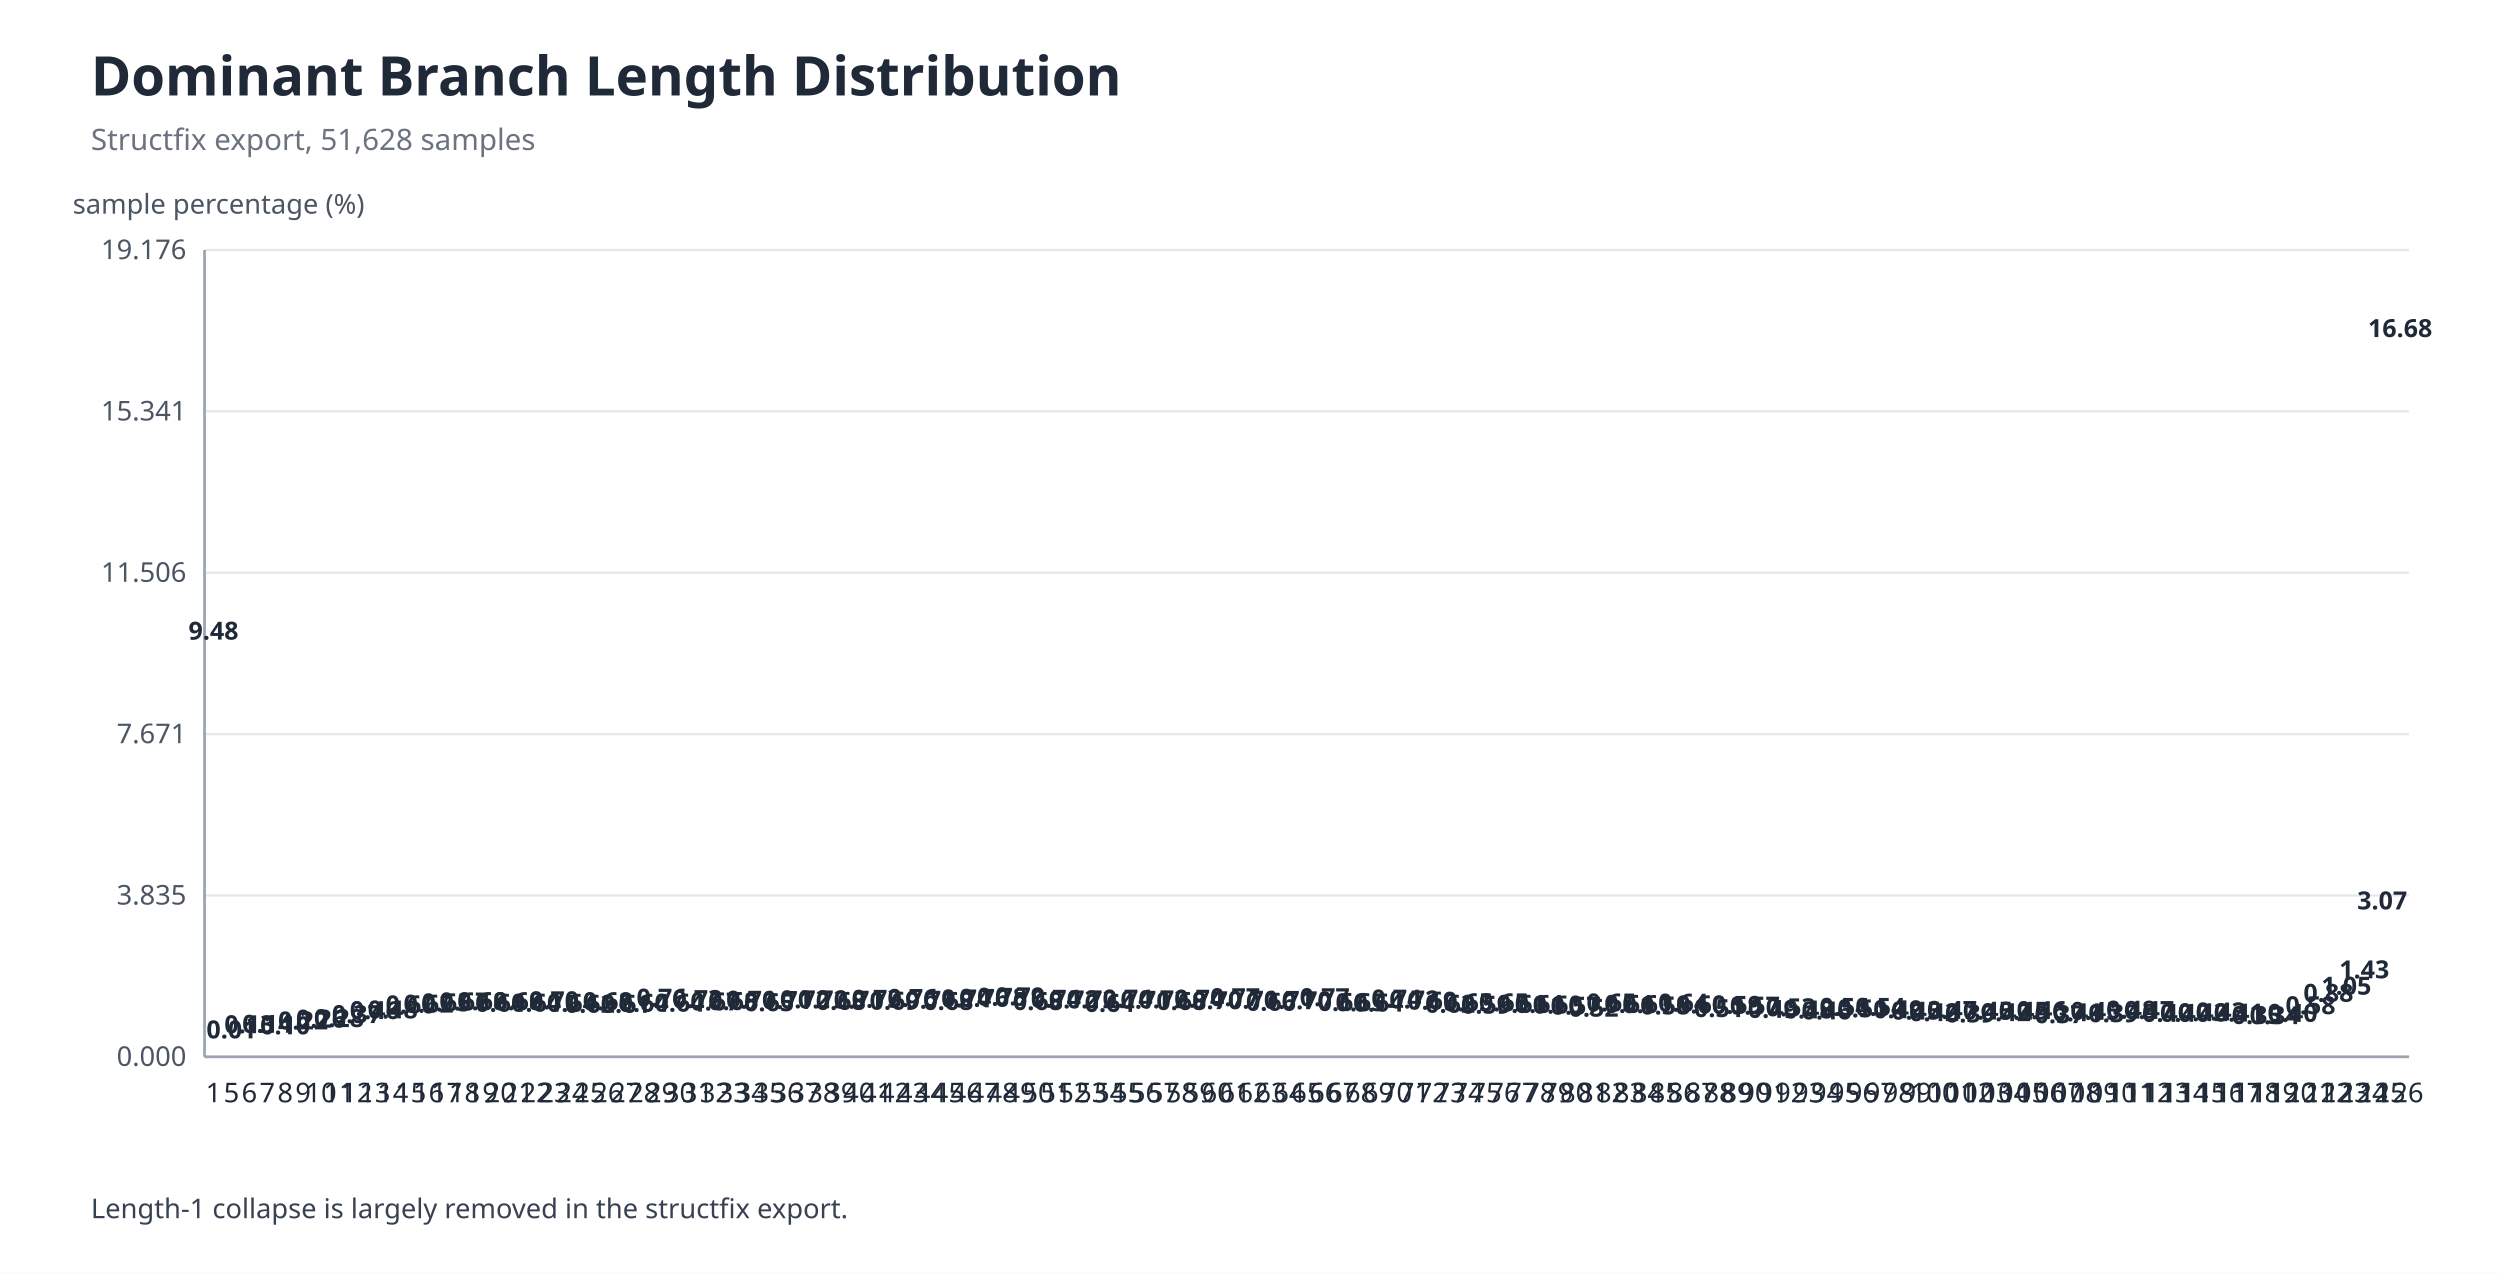
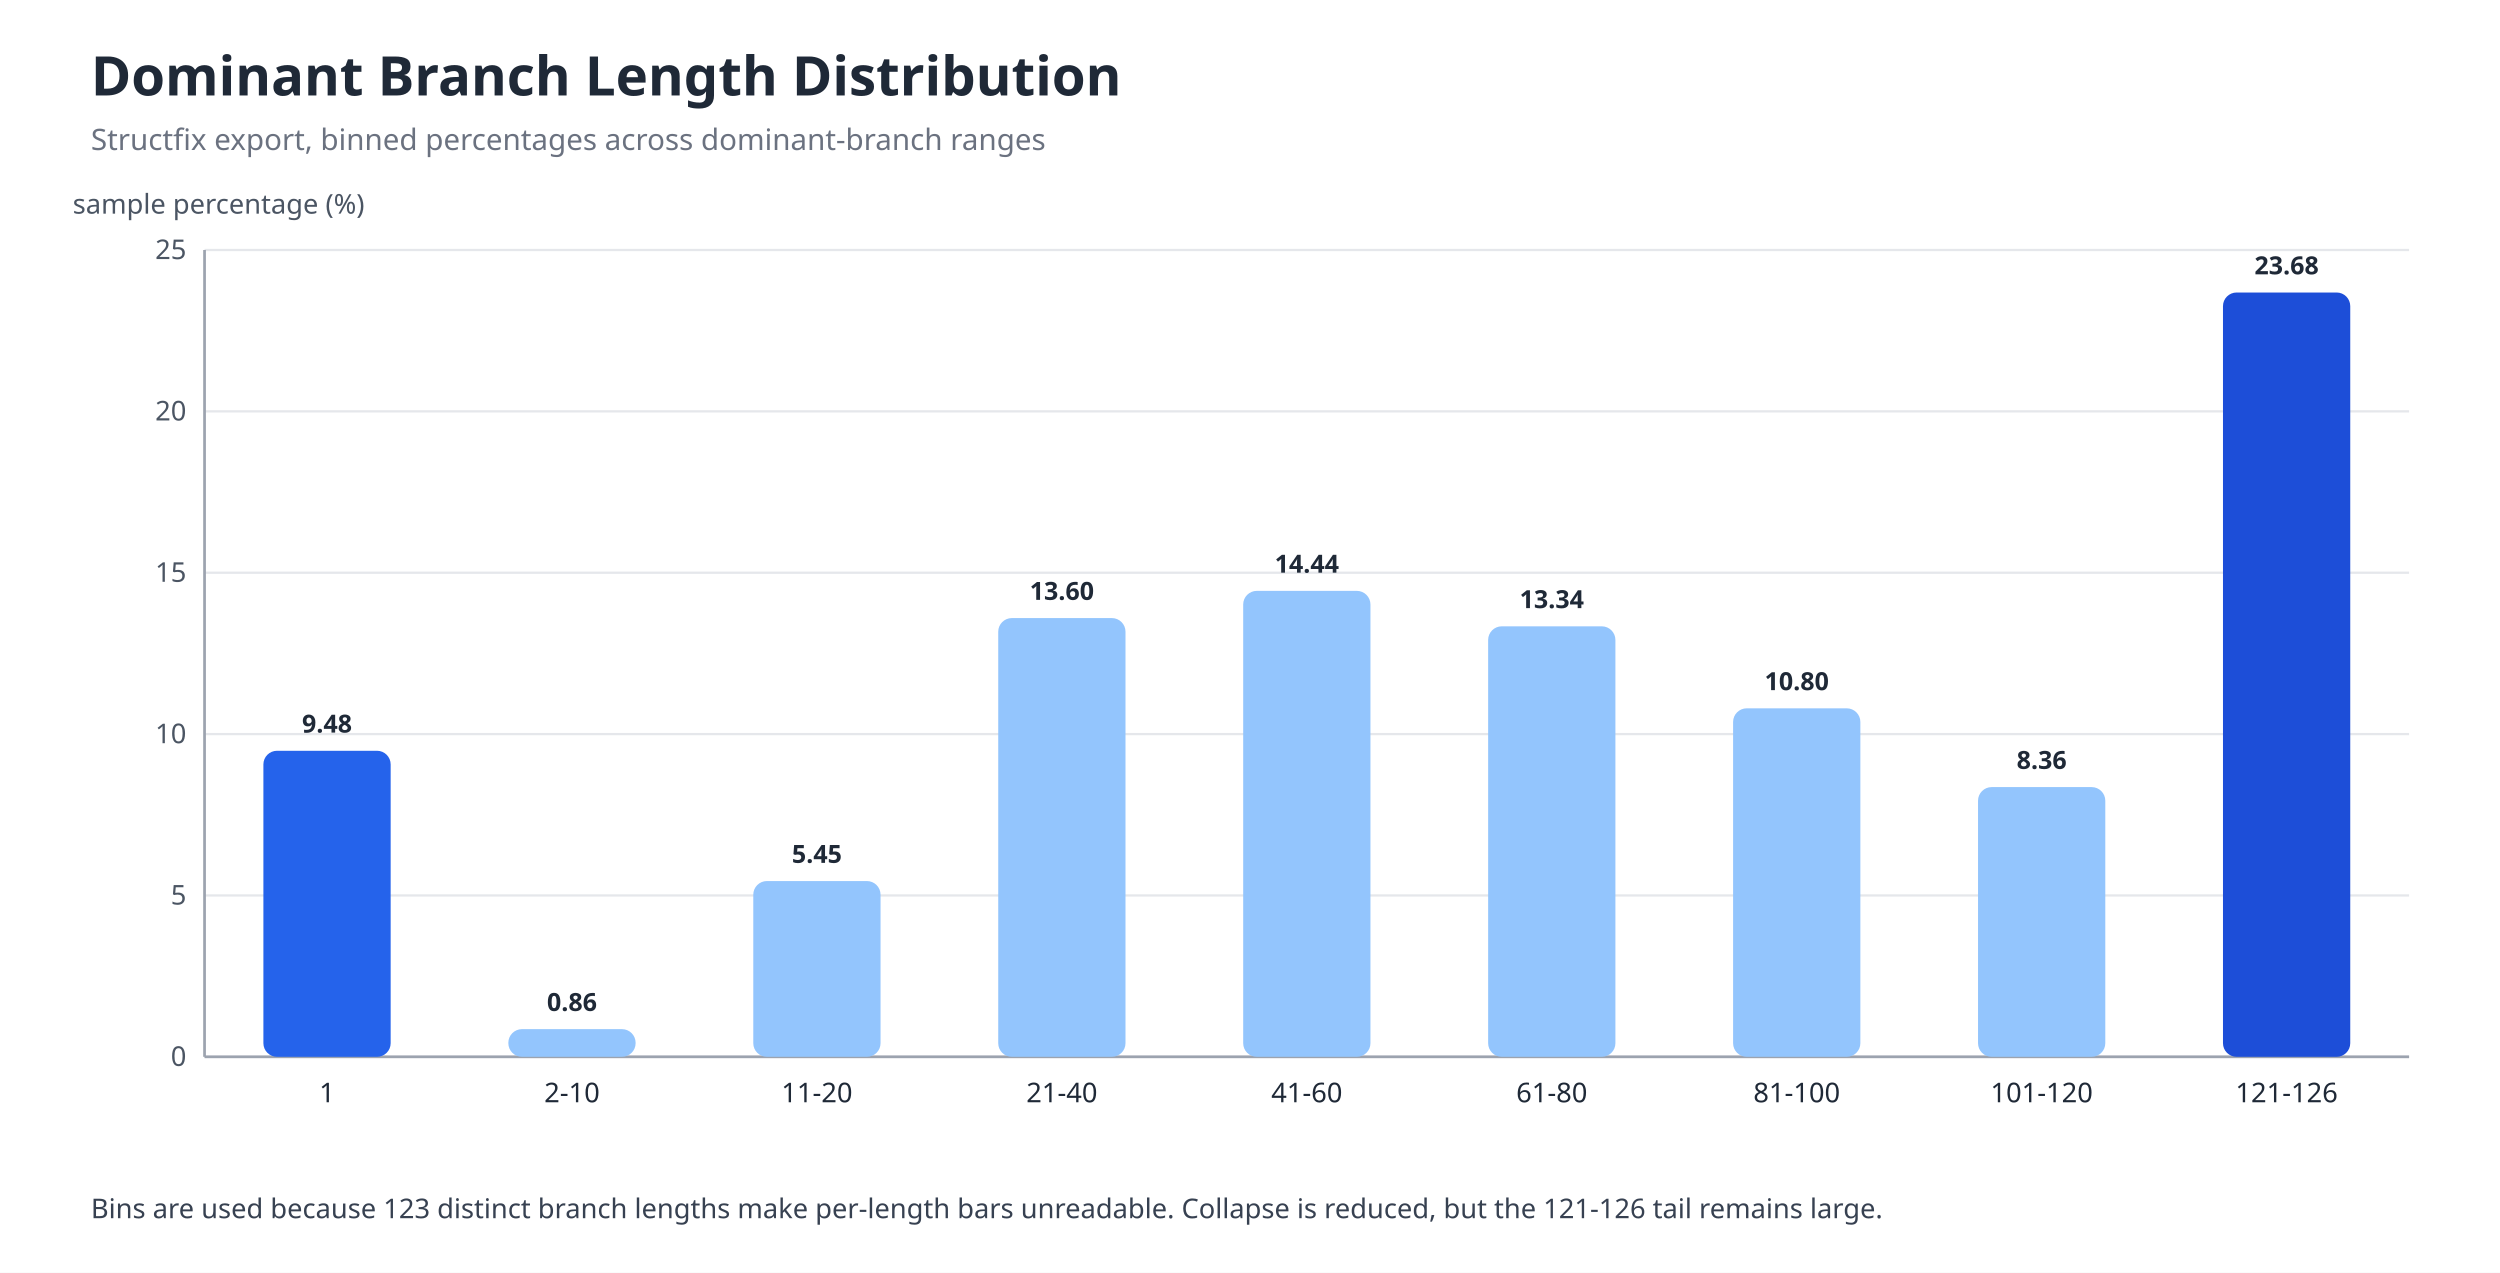
<svg xmlns="http://www.w3.org/2000/svg" width="1100" height="560" viewBox="0 0 1100 560">
  <style>
text { font-family: 'Malgun Gothic', 'Segoe UI', sans-serif; fill: #1f2937; }
.title { font-size: 24px; font-weight: 700; }
.subtitle { font-size: 13px; fill: #6b7280; }
.axis { font-size: 12px; fill: #4b5563; }
.label { font-size: 12px; }
.small { font-size: 11px; fill: #4b5563; }
.value { font-size: 11px; font-weight: 600; }
.grid { stroke: #e5e7eb; stroke-width: 1; }
.axis-line { stroke: #9ca3af; stroke-width: 1.2; }
.note { font-size: 12px; fill: #374151; }
</style>
  <rect x="0" y="0" width="100%" height="100%" fill="#ffffff" />
  <text class="title" x="40" y="42">Dominant Branch Length Distribution</text>
-   <text class="subtitle" x="40" y="66">Structfix export, 51,628 samples</text>
+   <text class="subtitle" x="40" y="66">Structfix export, binned percentages across dominant-branch ranges</text>
  <line class="grid" x1="90" y1="110.00" x2="1060" y2="110.00" />
-   <text class="axis" x="82" y="114.00" text-anchor="end">19.176</text>
+   <text class="axis" x="82" y="114.00" text-anchor="end">25</text>
  <line class="grid" x1="90" y1="181.00" x2="1060" y2="181.00" />
-   <text class="axis" x="82" y="185.00" text-anchor="end">15.341</text>
+   <text class="axis" x="82" y="185.00" text-anchor="end">20</text>
  <line class="grid" x1="90" y1="252.00" x2="1060" y2="252.00" />
-   <text class="axis" x="82" y="256.00" text-anchor="end">11.506</text>
+   <text class="axis" x="82" y="256.00" text-anchor="end">15</text>
  <line class="grid" x1="90" y1="323.00" x2="1060" y2="323.00" />
-   <text class="axis" x="82" y="327.00" text-anchor="end">7.671</text>
+   <text class="axis" x="82" y="327.00" text-anchor="end">10</text>
  <line class="grid" x1="90" y1="394.00" x2="1060" y2="394.00" />
-   <text class="axis" x="82" y="398.00" text-anchor="end">3.835</text>
+   <text class="axis" x="82" y="398.00" text-anchor="end">5</text>
  <line class="grid" x1="90" y1="465.00" x2="1060" y2="465.00" />
-   <text class="axis" x="82" y="469.00" text-anchor="end">0.000</text>
+   <text class="axis" x="82" y="469.00" text-anchor="end">0</text>
  <line class="axis-line" x1="90" y1="465" x2="1060" y2="465" />
  <line class="axis-line" x1="90" y1="110" x2="90" y2="465" />
-   <rect x="99.00" y="289.44" width="-10.11" height="175.56" rx="6" fill="#2563eb" />
-   <text class="value" x="93.94" y="281.44" text-anchor="middle">9.48</text>
-   <text class="label" x="93.94" y="485.00" text-anchor="middle">1</text>
-   <rect x="106.89" y="464.89" width="-10.11" height="0.11" rx="6" fill="#93c5fd" />
-   <text class="value" x="101.83" y="456.89" text-anchor="middle">0.01</text>
-   <text class="label" x="101.83" y="485.00" text-anchor="middle">5</text>
-   <rect x="114.77" y="462.60" width="-10.11" height="2.40" rx="6" fill="#93c5fd" />
-   <text class="value" x="109.72" y="454.60" text-anchor="middle">0.13</text>
-   <text class="label" x="109.72" y="485.00" text-anchor="middle">6</text>
-   <rect x="122.66" y="462.42" width="-10.11" height="2.58" rx="6" fill="#93c5fd" />
-   <text class="value" x="117.60" y="454.42" text-anchor="middle">0.14</text>
-   <text class="label" x="117.60" y="485.00" text-anchor="middle">7</text>
-   <rect x="130.54" y="463.10" width="-10.11" height="1.90" rx="6" fill="#93c5fd" />
-   <text class="value" x="125.49" y="455.10" text-anchor="middle">0.10</text>
-   <text class="label" x="125.49" y="485.00" text-anchor="middle">8</text>
-   <rect x="138.43" y="460.95" width="-10.11" height="4.05" rx="6" fill="#93c5fd" />
-   <text class="value" x="133.37" y="452.95" text-anchor="middle">0.22</text>
-   <text class="label" x="133.37" y="485.00" text-anchor="middle">9</text>
-   <rect x="146.32" y="460.16" width="-10.11" height="4.84" rx="6" fill="#93c5fd" />
-   <text class="value" x="141.26" y="452.16" text-anchor="middle">0.26</text>
-   <text class="label" x="141.26" y="485.00" text-anchor="middle">10</text>
-   <rect x="154.20" y="459.91" width="-10.11" height="5.09" rx="6" fill="#93c5fd" />
-   <text class="value" x="149.15" y="451.91" text-anchor="middle">0.28</text>
-   <text class="label" x="149.15" y="485.00" text-anchor="middle">11</text>
-   <rect x="162.09" y="458.15" width="-10.11" height="6.85" rx="6" fill="#93c5fd" />
-   <text class="value" x="157.03" y="450.15" text-anchor="middle">0.37</text>
-   <text class="label" x="157.03" y="485.00" text-anchor="middle">12</text>
-   <rect x="169.98" y="456.39" width="-10.11" height="8.61" rx="6" fill="#93c5fd" />
-   <text class="value" x="164.92" y="448.39" text-anchor="middle">0.46</text>
-   <text class="label" x="164.92" y="485.00" text-anchor="middle">13</text>
-   <rect x="177.86" y="456.11" width="-10.11" height="8.89" rx="6" fill="#93c5fd" />
-   <text class="value" x="172.80" y="448.11" text-anchor="middle">0.48</text>
-   <text class="label" x="172.80" y="485.00" text-anchor="middle">14</text>
-   <rect x="185.75" y="453.88" width="-10.11" height="11.12" rx="6" fill="#93c5fd" />
-   <text class="value" x="180.69" y="445.88" text-anchor="middle">0.60</text>
-   <text class="label" x="180.69" y="485.00" text-anchor="middle">15</text>
-   <rect x="193.63" y="453.56" width="-10.11" height="11.44" rx="6" fill="#93c5fd" />
-   <text class="value" x="188.58" y="445.56" text-anchor="middle">0.62</text>
-   <text class="label" x="188.58" y="485.00" text-anchor="middle">16</text>
-   <rect x="201.52" y="452.99" width="-10.11" height="12.01" rx="6" fill="#93c5fd" />
-   <text class="value" x="196.46" y="444.99" text-anchor="middle">0.65</text>
-   <text class="label" x="196.46" y="485.00" text-anchor="middle">17</text>
-   <rect x="209.41" y="452.56" width="-10.11" height="12.44" rx="6" fill="#93c5fd" />
-   <text class="value" x="204.35" y="444.56" text-anchor="middle">0.67</text>
-   <text class="label" x="204.35" y="485.00" text-anchor="middle">18</text>
-   <rect x="217.29" y="452.45" width="-10.11" height="12.55" rx="6" fill="#93c5fd" />
-   <text class="value" x="212.24" y="444.45" text-anchor="middle">0.68</text>
-   <text class="label" x="212.24" y="485.00" text-anchor="middle">19</text>
-   <rect x="225.18" y="453.17" width="-10.11" height="11.83" rx="6" fill="#93c5fd" />
-   <text class="value" x="220.12" y="445.17" text-anchor="middle">0.64</text>
-   <text class="label" x="220.12" y="485.00" text-anchor="middle">20</text>
-   <rect x="233.07" y="452.45" width="-10.11" height="12.55" rx="6" fill="#93c5fd" />
-   <text class="value" x="228.01" y="444.45" text-anchor="middle">0.68</text>
-   <text class="label" x="228.01" y="485.00" text-anchor="middle">21</text>
-   <rect x="240.95" y="453.13" width="-10.11" height="11.87" rx="6" fill="#93c5fd" />
-   <text class="value" x="235.89" y="445.13" text-anchor="middle">0.64</text>
-   <text class="label" x="235.89" y="485.00" text-anchor="middle">22</text>
-   <rect x="248.84" y="452.06" width="-10.11" height="12.94" rx="6" fill="#93c5fd" />
-   <text class="value" x="243.78" y="444.06" text-anchor="middle">0.70</text>
-   <text class="label" x="243.78" y="485.00" text-anchor="middle">23</text>
-   <rect x="256.72" y="453.20" width="-10.11" height="11.80" rx="6" fill="#93c5fd" />
-   <text class="value" x="251.67" y="445.20" text-anchor="middle">0.64</text>
-   <text class="label" x="251.67" y="485.00" text-anchor="middle">24</text>
-   <rect x="264.61" y="453.60" width="-10.11" height="11.40" rx="6" fill="#93c5fd" />
-   <text class="value" x="259.55" y="445.60" text-anchor="middle">0.62</text>
-   <text class="label" x="259.55" y="485.00" text-anchor="middle">25</text>
-   <rect x="272.50" y="452.45" width="-10.11" height="12.55" rx="6" fill="#93c5fd" />
-   <text class="value" x="267.44" y="444.45" text-anchor="middle">0.68</text>
-   <text class="label" x="267.44" y="485.00" text-anchor="middle">26</text>
-   <rect x="280.38" y="453.63" width="-10.11" height="11.37" rx="6" fill="#93c5fd" />
-   <text class="value" x="275.33" y="445.63" text-anchor="middle">0.61</text>
-   <text class="label" x="275.33" y="485.00" text-anchor="middle">27</text>
-   <rect x="288.27" y="453.20" width="-10.11" height="11.80" rx="6" fill="#93c5fd" />
-   <text class="value" x="283.21" y="445.20" text-anchor="middle">0.64</text>
-   <text class="label" x="283.21" y="485.00" text-anchor="middle">28</text>
-   <rect x="296.15" y="450.91" width="-10.11" height="14.09" rx="6" fill="#93c5fd" />
-   <text class="value" x="291.10" y="442.91" text-anchor="middle">0.76</text>
-   <text class="label" x="291.10" y="485.00" text-anchor="middle">29</text>
-   <rect x="304.04" y="453.13" width="-10.11" height="11.87" rx="6" fill="#93c5fd" />
-   <text class="value" x="298.98" y="445.13" text-anchor="middle">0.64</text>
-   <text class="label" x="298.98" y="485.00" text-anchor="middle">30</text>
-   <rect x="311.93" y="451.52" width="-10.11" height="13.48" rx="6" fill="#93c5fd" />
-   <text class="value" x="306.87" y="443.52" text-anchor="middle">0.73</text>
-   <text class="label" x="306.87" y="485.00" text-anchor="middle">31</text>
-   <rect x="319.81" y="452.59" width="-10.11" height="12.41" rx="6" fill="#93c5fd" />
-   <text class="value" x="314.76" y="444.59" text-anchor="middle">0.67</text>
-   <text class="label" x="314.76" y="485.00" text-anchor="middle">32</text>
-   <rect x="327.70" y="452.41" width="-10.11" height="12.59" rx="6" fill="#93c5fd" />
-   <text class="value" x="322.64" y="444.41" text-anchor="middle">0.68</text>
-   <text class="label" x="322.64" y="485.00" text-anchor="middle">33</text>
-   <rect x="335.59" y="451.80" width="-10.11" height="13.20" rx="6" fill="#93c5fd" />
-   <text class="value" x="330.53" y="443.80" text-anchor="middle">0.71</text>
-   <text class="label" x="330.53" y="485.00" text-anchor="middle">34</text>
-   <rect x="343.47" y="452.92" width="-10.11" height="12.08" rx="6" fill="#93c5fd" />
-   <text class="value" x="338.41" y="444.92" text-anchor="middle">0.65</text>
-   <text class="label" x="338.41" y="485.00" text-anchor="middle">35</text>
-   <rect x="351.36" y="451.91" width="-10.11" height="13.09" rx="6" fill="#93c5fd" />
-   <text class="value" x="346.30" y="443.91" text-anchor="middle">0.71</text>
-   <text class="label" x="346.30" y="485.00" text-anchor="middle">36</text>
-   <rect x="359.24" y="451.63" width="-10.11" height="13.37" rx="6" fill="#93c5fd" />
-   <text class="value" x="354.19" y="443.63" text-anchor="middle">0.72</text>
-   <text class="label" x="354.19" y="485.00" text-anchor="middle">37</text>
-   <rect x="367.13" y="451.66" width="-10.11" height="13.34" rx="6" fill="#93c5fd" />
-   <text class="value" x="362.07" y="443.66" text-anchor="middle">0.72</text>
-   <text class="label" x="362.07" y="485.00" text-anchor="middle">38</text>
-   <rect x="375.02" y="452.34" width="-10.11" height="12.66" rx="6" fill="#93c5fd" />
-   <text class="value" x="369.96" y="444.34" text-anchor="middle">0.68</text>
-   <text class="label" x="369.96" y="485.00" text-anchor="middle">39</text>
-   <rect x="382.90" y="451.77" width="-10.11" height="13.23" rx="6" fill="#93c5fd" />
-   <text class="value" x="377.85" y="443.77" text-anchor="middle">0.71</text>
-   <text class="label" x="377.85" y="485.00" text-anchor="middle">40</text>
-   <rect x="390.79" y="451.41" width="-10.11" height="13.59" rx="6" fill="#93c5fd" />
-   <text class="value" x="385.73" y="443.41" text-anchor="middle">0.73</text>
-   <text class="label" x="385.73" y="485.00" text-anchor="middle">41</text>
-   <rect x="398.67" y="452.27" width="-10.11" height="12.73" rx="6" fill="#93c5fd" />
-   <text class="value" x="393.62" y="444.27" text-anchor="middle">0.69</text>
-   <text class="label" x="393.62" y="485.00" text-anchor="middle">42</text>
-   <rect x="406.56" y="451.02" width="-10.11" height="13.98" rx="6" fill="#93c5fd" />
-   <text class="value" x="401.50" y="443.02" text-anchor="middle">0.76</text>
-   <text class="label" x="401.50" y="485.00" text-anchor="middle">43</text>
-   <rect x="414.45" y="451.80" width="-10.11" height="13.20" rx="6" fill="#93c5fd" />
-   <text class="value" x="409.39" y="443.80" text-anchor="middle">0.71</text>
-   <text class="label" x="409.39" y="485.00" text-anchor="middle">44</text>
-   <rect x="422.33" y="452.38" width="-10.11" height="12.62" rx="6" fill="#93c5fd" />
-   <text class="value" x="417.28" y="444.38" text-anchor="middle">0.68</text>
-   <text class="label" x="417.28" y="485.00" text-anchor="middle">45</text>
-   <rect x="430.22" y="451.23" width="-10.11" height="13.77" rx="6" fill="#93c5fd" />
-   <text class="value" x="425.16" y="443.23" text-anchor="middle">0.74</text>
-   <text class="label" x="425.16" y="485.00" text-anchor="middle">46</text>
-   <rect x="438.11" y="450.98" width="-10.11" height="14.02" rx="6" fill="#93c5fd" />
-   <text class="value" x="433.05" y="442.98" text-anchor="middle">0.76</text>
-   <text class="label" x="433.05" y="485.00" text-anchor="middle">47</text>
-   <rect x="445.99" y="450.51" width="-10.11" height="14.49" rx="6" fill="#93c5fd" />
-   <text class="value" x="440.93" y="442.51" text-anchor="middle">0.78</text>
-   <text class="label" x="440.93" y="485.00" text-anchor="middle">48</text>
-   <rect x="453.88" y="450.33" width="-10.11" height="14.67" rx="6" fill="#93c5fd" />
-   <text class="value" x="448.82" y="442.33" text-anchor="middle">0.79</text>
-   <text class="label" x="448.82" y="485.00" text-anchor="middle">49</text>
-   <rect x="461.76" y="452.41" width="-10.11" height="12.59" rx="6" fill="#93c5fd" />
-   <text class="value" x="456.71" y="444.41" text-anchor="middle">0.68</text>
-   <text class="label" x="456.71" y="485.00" text-anchor="middle">50</text>
-   <rect x="469.65" y="451.37" width="-10.11" height="13.63" rx="6" fill="#93c5fd" />
-   <text class="value" x="464.59" y="443.37" text-anchor="middle">0.74</text>
-   <text class="label" x="464.59" y="485.00" text-anchor="middle">51</text>
-   <rect x="477.54" y="451.66" width="-10.11" height="13.34" rx="6" fill="#93c5fd" />
-   <text class="value" x="472.48" y="443.66" text-anchor="middle">0.72</text>
-   <text class="label" x="472.48" y="485.00" text-anchor="middle">52</text>
-   <rect x="485.42" y="451.63" width="-10.11" height="13.37" rx="6" fill="#93c5fd" />
-   <text class="value" x="480.37" y="443.63" text-anchor="middle">0.72</text>
-   <text class="label" x="480.37" y="485.00" text-anchor="middle">53</text>
-   <rect x="493.31" y="453.24" width="-10.11" height="11.76" rx="6" fill="#93c5fd" />
-   <text class="value" x="488.25" y="445.24" text-anchor="middle">0.64</text>
-   <text class="label" x="488.25" y="485.00" text-anchor="middle">54</text>
-   <rect x="501.20" y="451.30" width="-10.11" height="13.70" rx="6" fill="#93c5fd" />
-   <text class="value" x="496.14" y="443.30" text-anchor="middle">0.74</text>
-   <text class="label" x="496.14" y="485.00" text-anchor="middle">55</text>
-   <rect x="509.08" y="451.80" width="-10.11" height="13.20" rx="6" fill="#93c5fd" />
-   <text class="value" x="504.02" y="443.80" text-anchor="middle">0.71</text>
-   <text class="label" x="504.02" y="485.00" text-anchor="middle">56</text>
-   <rect x="516.97" y="451.63" width="-10.11" height="13.37" rx="6" fill="#93c5fd" />
-   <text class="value" x="511.91" y="443.63" text-anchor="middle">0.72</text>
-   <text class="label" x="511.91" y="485.00" text-anchor="middle">57</text>
-   <rect x="524.85" y="452.38" width="-10.11" height="12.62" rx="6" fill="#93c5fd" />
-   <text class="value" x="519.80" y="444.38" text-anchor="middle">0.68</text>
-   <text class="label" x="519.80" y="485.00" text-anchor="middle">58</text>
-   <rect x="532.74" y="451.34" width="-10.11" height="13.66" rx="6" fill="#93c5fd" />
-   <text class="value" x="527.68" y="443.34" text-anchor="middle">0.74</text>
-   <text class="label" x="527.68" y="485.00" text-anchor="middle">59</text>
-   <rect x="540.63" y="452.02" width="-10.11" height="12.98" rx="6" fill="#93c5fd" />
-   <text class="value" x="535.57" y="444.02" text-anchor="middle">0.70</text>
-   <text class="label" x="535.57" y="485.00" text-anchor="middle">60</text>
-   <rect x="548.51" y="450.69" width="-10.11" height="14.31" rx="6" fill="#93c5fd" />
-   <text class="value" x="543.46" y="442.69" text-anchor="middle">0.77</text>
-   <text class="label" x="543.46" y="485.00" text-anchor="middle">61</text>
-   <rect x="556.40" y="451.80" width="-10.11" height="13.20" rx="6" fill="#93c5fd" />
-   <text class="value" x="551.34" y="443.80" text-anchor="middle">0.71</text>
-   <text class="label" x="551.34" y="485.00" text-anchor="middle">62</text>
-   <rect x="564.28" y="452.74" width="-10.11" height="12.26" rx="6" fill="#93c5fd" />
-   <text class="value" x="559.23" y="444.74" text-anchor="middle">0.66</text>
-   <text class="label" x="559.23" y="485.00" text-anchor="middle">63</text>
-   <rect x="572.17" y="451.88" width="-10.11" height="13.12" rx="6" fill="#93c5fd" />
-   <text class="value" x="567.11" y="443.88" text-anchor="middle">0.71</text>
-   <text class="label" x="567.11" y="485.00" text-anchor="middle">64</text>
-   <rect x="580.06" y="452.06" width="-10.11" height="12.94" rx="6" fill="#93c5fd" />
-   <text class="value" x="575.00" y="444.06" text-anchor="middle">0.70</text>
-   <text class="label" x="575.00" y="485.00" text-anchor="middle">65</text>
-   <rect x="587.94" y="450.69" width="-10.11" height="14.31" rx="6" fill="#93c5fd" />
-   <text class="value" x="582.89" y="442.69" text-anchor="middle">0.77</text>
-   <text class="label" x="582.89" y="485.00" text-anchor="middle">66</text>
-   <rect x="595.83" y="452.81" width="-10.11" height="12.19" rx="6" fill="#93c5fd" />
-   <text class="value" x="590.77" y="444.81" text-anchor="middle">0.66</text>
-   <text class="label" x="590.77" y="485.00" text-anchor="middle">67</text>
-   <rect x="603.72" y="452.92" width="-10.11" height="12.08" rx="6" fill="#93c5fd" />
-   <text class="value" x="598.66" y="444.92" text-anchor="middle">0.65</text>
-   <text class="label" x="598.66" y="485.00" text-anchor="middle">68</text>
-   <rect x="611.60" y="453.10" width="-10.11" height="11.90" rx="6" fill="#93c5fd" />
-   <text class="value" x="606.54" y="445.10" text-anchor="middle">0.64</text>
-   <text class="label" x="606.54" y="485.00" text-anchor="middle">69</text>
-   <rect x="619.49" y="451.30" width="-10.11" height="13.70" rx="6" fill="#93c5fd" />
-   <text class="value" x="614.43" y="443.30" text-anchor="middle">0.74</text>
-   <text class="label" x="614.43" y="485.00" text-anchor="middle">70</text>
-   <rect x="627.37" y="451.70" width="-10.11" height="13.30" rx="6" fill="#93c5fd" />
-   <text class="value" x="622.32" y="443.70" text-anchor="middle">0.72</text>
-   <text class="label" x="622.32" y="485.00" text-anchor="middle">71</text>
-   <rect x="635.26" y="452.23" width="-10.11" height="12.77" rx="6" fill="#93c5fd" />
-   <text class="value" x="630.20" y="444.23" text-anchor="middle">0.69</text>
-   <text class="label" x="630.20" y="485.00" text-anchor="middle">72</text>
-   <rect x="643.15" y="453.60" width="-10.11" height="11.40" rx="6" fill="#93c5fd" />
-   <text class="value" x="638.09" y="445.60" text-anchor="middle">0.62</text>
-   <text class="label" x="638.09" y="485.00" text-anchor="middle">73</text>
-   <rect x="651.03" y="452.92" width="-10.11" height="12.08" rx="6" fill="#93c5fd" />
-   <text class="value" x="645.98" y="444.92" text-anchor="middle">0.65</text>
-   <text class="label" x="645.98" y="485.00" text-anchor="middle">74</text>
-   <rect x="658.92" y="453.99" width="-10.11" height="11.01" rx="6" fill="#93c5fd" />
-   <text class="value" x="653.86" y="445.99" text-anchor="middle">0.59</text>
-   <text class="label" x="653.86" y="485.00" text-anchor="middle">75</text>
-   <rect x="666.80" y="452.95" width="-10.11" height="12.05" rx="6" fill="#93c5fd" />
-   <text class="value" x="661.75" y="444.95" text-anchor="middle">0.65</text>
-   <text class="label" x="661.75" y="485.00" text-anchor="middle">76</text>
-   <rect x="674.69" y="453.63" width="-10.11" height="11.37" rx="6" fill="#93c5fd" />
-   <text class="value" x="669.63" y="445.63" text-anchor="middle">0.61</text>
-   <text class="label" x="669.63" y="485.00" text-anchor="middle">77</text>
-   <rect x="682.58" y="453.67" width="-10.11" height="11.33" rx="6" fill="#93c5fd" />
-   <text class="value" x="677.52" y="445.67" text-anchor="middle">0.61</text>
-   <text class="label" x="677.52" y="485.00" text-anchor="middle">78</text>
-   <rect x="690.46" y="453.96" width="-10.11" height="11.04" rx="6" fill="#93c5fd" />
-   <text class="value" x="685.41" y="445.96" text-anchor="middle">0.60</text>
-   <text class="label" x="685.41" y="485.00" text-anchor="middle">79</text>
-   <rect x="698.35" y="454.42" width="-10.11" height="10.58" rx="6" fill="#93c5fd" />
-   <text class="value" x="693.29" y="446.42" text-anchor="middle">0.57</text>
-   <text class="label" x="693.29" y="485.00" text-anchor="middle">80</text>
-   <rect x="706.24" y="455.32" width="-10.11" height="9.68" rx="6" fill="#93c5fd" />
-   <text class="value" x="701.18" y="447.32" text-anchor="middle">0.52</text>
-   <text class="label" x="701.18" y="485.00" text-anchor="middle">81</text>
-   <rect x="714.12" y="453.02" width="-10.11" height="11.98" rx="6" fill="#93c5fd" />
-   <text class="value" x="709.07" y="445.02" text-anchor="middle">0.65</text>
-   <text class="label" x="709.07" y="485.00" text-anchor="middle">82</text>
-   <rect x="722.01" y="453.67" width="-10.11" height="11.33" rx="6" fill="#93c5fd" />
-   <text class="value" x="716.95" y="445.67" text-anchor="middle">0.61</text>
-   <text class="label" x="716.95" y="485.00" text-anchor="middle">83</text>
-   <rect x="729.89" y="453.74" width="-10.11" height="11.26" rx="6" fill="#93c5fd" />
-   <text class="value" x="724.84" y="445.74" text-anchor="middle">0.61</text>
-   <text class="label" x="724.84" y="485.00" text-anchor="middle">84</text>
-   <rect x="737.78" y="454.35" width="-10.11" height="10.65" rx="6" fill="#93c5fd" />
-   <text class="value" x="732.72" y="446.35" text-anchor="middle">0.58</text>
-   <text class="label" x="732.72" y="485.00" text-anchor="middle">85</text>
-   <rect x="745.67" y="453.10" width="-10.11" height="11.90" rx="6" fill="#93c5fd" />
-   <text class="value" x="740.61" y="445.10" text-anchor="middle">0.64</text>
-   <text class="label" x="740.61" y="485.00" text-anchor="middle">86</text>
-   <rect x="753.55" y="453.88" width="-10.11" height="11.12" rx="6" fill="#93c5fd" />
-   <text class="value" x="748.50" y="445.88" text-anchor="middle">0.60</text>
-   <text class="label" x="748.50" y="485.00" text-anchor="middle">87</text>
-   <rect x="761.44" y="455.50" width="-10.11" height="9.50" rx="6" fill="#93c5fd" />
-   <text class="value" x="756.38" y="447.50" text-anchor="middle">0.51</text>
-   <text class="label" x="756.38" y="485.00" text-anchor="middle">88</text>
-   <rect x="769.33" y="454.06" width="-10.11" height="10.94" rx="6" fill="#93c5fd" />
-   <text class="value" x="764.27" y="446.06" text-anchor="middle">0.59</text>
-   <text class="label" x="764.27" y="485.00" text-anchor="middle">89</text>
-   <rect x="777.21" y="454.39" width="-10.11" height="10.61" rx="6" fill="#93c5fd" />
-   <text class="value" x="772.15" y="446.39" text-anchor="middle">0.57</text>
-   <text class="label" x="772.15" y="485.00" text-anchor="middle">90</text>
-   <rect x="785.10" y="455.86" width="-10.11" height="9.14" rx="6" fill="#93c5fd" />
-   <text class="value" x="780.04" y="447.86" text-anchor="middle">0.49</text>
-   <text class="label" x="780.04" y="485.00" text-anchor="middle">91</text>
-   <rect x="792.98" y="455.14" width="-10.11" height="9.86" rx="6" fill="#93c5fd" />
-   <text class="value" x="787.93" y="447.14" text-anchor="middle">0.53</text>
-   <text class="label" x="787.93" y="485.00" text-anchor="middle">92</text>
-   <rect x="800.87" y="456.11" width="-10.11" height="8.89" rx="6" fill="#93c5fd" />
-   <text class="value" x="795.81" y="448.11" text-anchor="middle">0.48</text>
-   <text class="label" x="795.81" y="485.00" text-anchor="middle">93</text>
-   <rect x="808.76" y="456.54" width="-10.11" height="8.46" rx="6" fill="#93c5fd" />
-   <text class="value" x="803.70" y="448.54" text-anchor="middle">0.46</text>
-   <text class="label" x="803.70" y="485.00" text-anchor="middle">94</text>
-   <rect x="816.64" y="454.96" width="-10.11" height="10.04" rx="6" fill="#93c5fd" />
-   <text class="value" x="811.59" y="446.96" text-anchor="middle">0.54</text>
-   <text class="label" x="811.59" y="485.00" text-anchor="middle">95</text>
-   <rect x="824.53" y="455.61" width="-10.11" height="9.39" rx="6" fill="#93c5fd" />
-   <text class="value" x="819.47" y="447.61" text-anchor="middle">0.51</text>
-   <text class="label" x="819.47" y="485.00" text-anchor="middle">96</text>
-   <rect x="832.41" y="454.96" width="-10.11" height="10.04" rx="6" fill="#93c5fd" />
-   <text class="value" x="827.36" y="446.96" text-anchor="middle">0.54</text>
-   <text class="label" x="827.36" y="485.00" text-anchor="middle">97</text>
-   <rect x="840.30" y="456.00" width="-10.11" height="9.00" rx="6" fill="#93c5fd" />
-   <text class="value" x="835.24" y="448.00" text-anchor="middle">0.49</text>
-   <text class="label" x="835.24" y="485.00" text-anchor="middle">98</text>
-   <rect x="848.19" y="456.61" width="-10.11" height="8.39" rx="6" fill="#93c5fd" />
-   <text class="value" x="843.13" y="448.61" text-anchor="middle">0.45</text>
-   <text class="label" x="843.13" y="485.00" text-anchor="middle">99</text>
-   <rect x="856.07" y="457.29" width="-10.11" height="7.71" rx="6" fill="#93c5fd" />
-   <text class="value" x="851.02" y="449.29" text-anchor="middle">0.42</text>
-   <text class="label" x="851.02" y="485.00" text-anchor="middle">100</text>
-   <rect x="863.96" y="456.29" width="-10.11" height="8.71" rx="6" fill="#93c5fd" />
-   <text class="value" x="858.90" y="448.29" text-anchor="middle">0.47</text>
-   <text class="label" x="858.90" y="485.00" text-anchor="middle">101</text>
-   <rect x="871.85" y="457.86" width="-10.11" height="7.14" rx="6" fill="#93c5fd" />
-   <text class="value" x="866.79" y="449.86" text-anchor="middle">0.39</text>
-   <text class="label" x="866.79" y="485.00" text-anchor="middle">102</text>
-   <rect x="879.73" y="456.61" width="-10.11" height="8.39" rx="6" fill="#93c5fd" />
-   <text class="value" x="874.67" y="448.61" text-anchor="middle">0.45</text>
-   <text class="label" x="874.67" y="485.00" text-anchor="middle">103</text>
-   <rect x="887.62" y="457.29" width="-10.11" height="7.71" rx="6" fill="#93c5fd" />
-   <text class="value" x="882.56" y="449.29" text-anchor="middle">0.42</text>
-   <text class="label" x="882.56" y="485.00" text-anchor="middle">104</text>
-   <rect x="895.50" y="456.65" width="-10.11" height="8.35" rx="6" fill="#93c5fd" />
-   <text class="value" x="890.45" y="448.65" text-anchor="middle">0.45</text>
-   <text class="label" x="890.45" y="485.00" text-anchor="middle">105</text>
-   <rect x="903.39" y="456.39" width="-10.11" height="8.61" rx="6" fill="#93c5fd" />
-   <text class="value" x="898.33" y="448.39" text-anchor="middle">0.46</text>
-   <text class="label" x="898.33" y="485.00" text-anchor="middle">106</text>
-   <rect x="911.28" y="458.19" width="-10.11" height="6.81" rx="6" fill="#93c5fd" />
-   <text class="value" x="906.22" y="450.19" text-anchor="middle">0.37</text>
-   <text class="label" x="906.22" y="485.00" text-anchor="middle">107</text>
-   <rect x="919.16" y="457.33" width="-10.11" height="7.67" rx="6" fill="#93c5fd" />
-   <text class="value" x="914.11" y="449.33" text-anchor="middle">0.41</text>
-   <text class="label" x="914.11" y="485.00" text-anchor="middle">108</text>
-   <rect x="927.05" y="456.72" width="-10.11" height="8.28" rx="6" fill="#93c5fd" />
-   <text class="value" x="921.99" y="448.72" text-anchor="middle">0.45</text>
-   <text class="label" x="921.99" y="485.00" text-anchor="middle">109</text>
-   <rect x="934.93" y="457.76" width="-10.11" height="7.24" rx="6" fill="#93c5fd" />
-   <text class="value" x="929.88" y="449.76" text-anchor="middle">0.39</text>
-   <text class="label" x="929.88" y="485.00" text-anchor="middle">110</text>
-   <rect x="942.82" y="456.18" width="-10.11" height="8.82" rx="6" fill="#93c5fd" />
-   <text class="value" x="937.76" y="448.18" text-anchor="middle">0.48</text>
-   <text class="label" x="937.76" y="485.00" text-anchor="middle">111</text>
-   <rect x="950.71" y="456.32" width="-10.11" height="8.68" rx="6" fill="#93c5fd" />
-   <text class="value" x="945.65" y="448.32" text-anchor="middle">0.47</text>
-   <text class="label" x="945.65" y="485.00" text-anchor="middle">112</text>
-   <rect x="958.59" y="457.61" width="-10.11" height="7.39" rx="6" fill="#93c5fd" />
-   <text class="value" x="953.54" y="449.61" text-anchor="middle">0.40</text>
-   <text class="label" x="953.54" y="485.00" text-anchor="middle">113</text>
-   <rect x="966.48" y="457.58" width="-10.11" height="7.42" rx="6" fill="#93c5fd" />
-   <text class="value" x="961.42" y="449.58" text-anchor="middle">0.40</text>
-   <text class="label" x="961.42" y="485.00" text-anchor="middle">114</text>
-   <rect x="974.37" y="457.29" width="-10.11" height="7.71" rx="6" fill="#93c5fd" />
-   <text class="value" x="969.31" y="449.29" text-anchor="middle">0.42</text>
-   <text class="label" x="969.31" y="485.00" text-anchor="middle">115</text>
-   <rect x="982.25" y="456.97" width="-10.11" height="8.03" rx="6" fill="#93c5fd" />
-   <text class="value" x="977.20" y="448.97" text-anchor="middle">0.43</text>
-   <text class="label" x="977.20" y="485.00" text-anchor="middle">116</text>
-   <rect x="990.14" y="457.47" width="-10.11" height="7.53" rx="6" fill="#93c5fd" />
-   <text class="value" x="985.08" y="449.47" text-anchor="middle">0.41</text>
-   <text class="label" x="985.08" y="485.00" text-anchor="middle">117</text>
-   <rect x="998.02" y="458.55" width="-10.11" height="6.45" rx="6" fill="#93c5fd" />
-   <text class="value" x="992.97" y="450.55" text-anchor="middle">0.35</text>
-   <text class="label" x="992.97" y="485.00" text-anchor="middle">118</text>
-   <rect x="1005.91" y="458.62" width="-10.11" height="6.38" rx="6" fill="#93c5fd" />
-   <text class="value" x="1000.85" y="450.62" text-anchor="middle">0.34</text>
-   <text class="label" x="1000.85" y="485.00" text-anchor="middle">119</text>
-   <rect x="1013.80" y="457.61" width="-10.11" height="7.39" rx="6" fill="#93c5fd" />
-   <text class="value" x="1008.74" y="449.61" text-anchor="middle">0.40</text>
-   <text class="label" x="1008.74" y="485.00" text-anchor="middle">120</text>
-   <rect x="1021.68" y="454.24" width="-10.11" height="10.76" rx="6" fill="#93c5fd" />
-   <text class="value" x="1016.63" y="446.24" text-anchor="middle">0.58</text>
-   <text class="label" x="1016.63" y="485.00" text-anchor="middle">121</text>
-   <rect x="1029.57" y="448.79" width="-10.11" height="16.21" rx="6" fill="#93c5fd" />
-   <text class="value" x="1024.51" y="440.79" text-anchor="middle">0.88</text>
-   <text class="label" x="1024.51" y="485.00" text-anchor="middle">122</text>
-   <rect x="1037.46" y="445.64" width="-10.11" height="19.36" rx="6" fill="#93c5fd" />
-   <text class="value" x="1032.40" y="437.64" text-anchor="middle">1.05</text>
-   <text class="label" x="1032.40" y="485.00" text-anchor="middle">123</text>
-   <rect x="1045.34" y="438.47" width="-10.11" height="26.53" rx="6" fill="#93c5fd" />
-   <text class="value" x="1040.28" y="430.47" text-anchor="middle">1.43</text>
-   <text class="label" x="1040.28" y="485.00" text-anchor="middle">124</text>
-   <rect x="1053.23" y="408.13" width="-10.11" height="56.87" rx="6" fill="#93c5fd" />
-   <text class="value" x="1048.17" y="400.13" text-anchor="middle">3.07</text>
-   <text class="label" x="1048.17" y="485.00" text-anchor="middle">125</text>
-   <rect x="1061.11" y="156.30" width="-10.11" height="308.70" rx="6" fill="#93c5fd" />
-   <text class="value" x="1056.06" y="148.30" text-anchor="middle">16.68</text>
-   <text class="label" x="1056.06" y="485.00" text-anchor="middle">126</text>
+   <rect x="115.89" y="330.34" width="56.00" height="134.66" rx="6" fill="#2563eb" />
+   <text class="value" x="143.89" y="322.34" text-anchor="middle">9.48</text>
+   <text class="label" x="143.89" y="485.00" text-anchor="middle">1</text>
+   <rect x="223.67" y="452.82" width="56.00" height="12.18" rx="6" fill="#93c5fd" />
+   <text class="value" x="251.67" y="444.82" text-anchor="middle">0.86</text>
+   <text class="label" x="251.67" y="485.00" text-anchor="middle">2-10</text>
+   <rect x="331.44" y="387.66" width="56.00" height="77.34" rx="6" fill="#93c5fd" />
+   <text class="value" x="359.44" y="379.66" text-anchor="middle">5.45</text>
+   <text class="label" x="359.44" y="485.00" text-anchor="middle">11-20</text>
+   <rect x="439.22" y="271.95" width="56.00" height="193.05" rx="6" fill="#93c5fd" />
+   <text class="value" x="467.22" y="263.95" text-anchor="middle">13.60</text>
+   <text class="label" x="467.22" y="485.00" text-anchor="middle">21-40</text>
+   <rect x="547.00" y="259.98" width="56.00" height="205.02" rx="6" fill="#93c5fd" />
+   <text class="value" x="575.00" y="251.98" text-anchor="middle">14.44</text>
+   <text class="label" x="575.00" y="485.00" text-anchor="middle">41-60</text>
+   <rect x="654.78" y="275.58" width="56.00" height="189.42" rx="6" fill="#93c5fd" />
+   <text class="value" x="682.78" y="267.58" text-anchor="middle">13.34</text>
+   <text class="label" x="682.78" y="485.00" text-anchor="middle">61-80</text>
+   <rect x="762.56" y="311.66" width="56.00" height="153.34" rx="6" fill="#93c5fd" />
+   <text class="value" x="790.56" y="303.66" text-anchor="middle">10.80</text>
+   <text class="label" x="790.56" y="485.00" text-anchor="middle">81-100</text>
+   <rect x="870.33" y="346.32" width="56.00" height="118.68" rx="6" fill="#93c5fd" />
+   <text class="value" x="898.33" y="338.32" text-anchor="middle">8.36</text>
+   <text class="label" x="898.33" y="485.00" text-anchor="middle">101-120</text>
+   <rect x="978.11" y="128.70" width="56.00" height="336.30" rx="6" fill="#1d4ed8" />
+   <text class="value" x="1006.11" y="120.70" text-anchor="middle">23.68</text>
+   <text class="label" x="1006.11" y="485.00" text-anchor="middle">121-126</text>
  <text class="axis" x="32" y="94" text-anchor="start">sample percentage (%)</text>
-   <text class="note" x="40" y="536">Length-1 collapse is largely removed in the structfix export.</text>
+   <text class="note" x="40" y="536">Bins are used because 123 distinct branch lengths make per-length bars unreadable. Collapse is reduced, but the 121-126 tail remains large.</text>
</svg>
